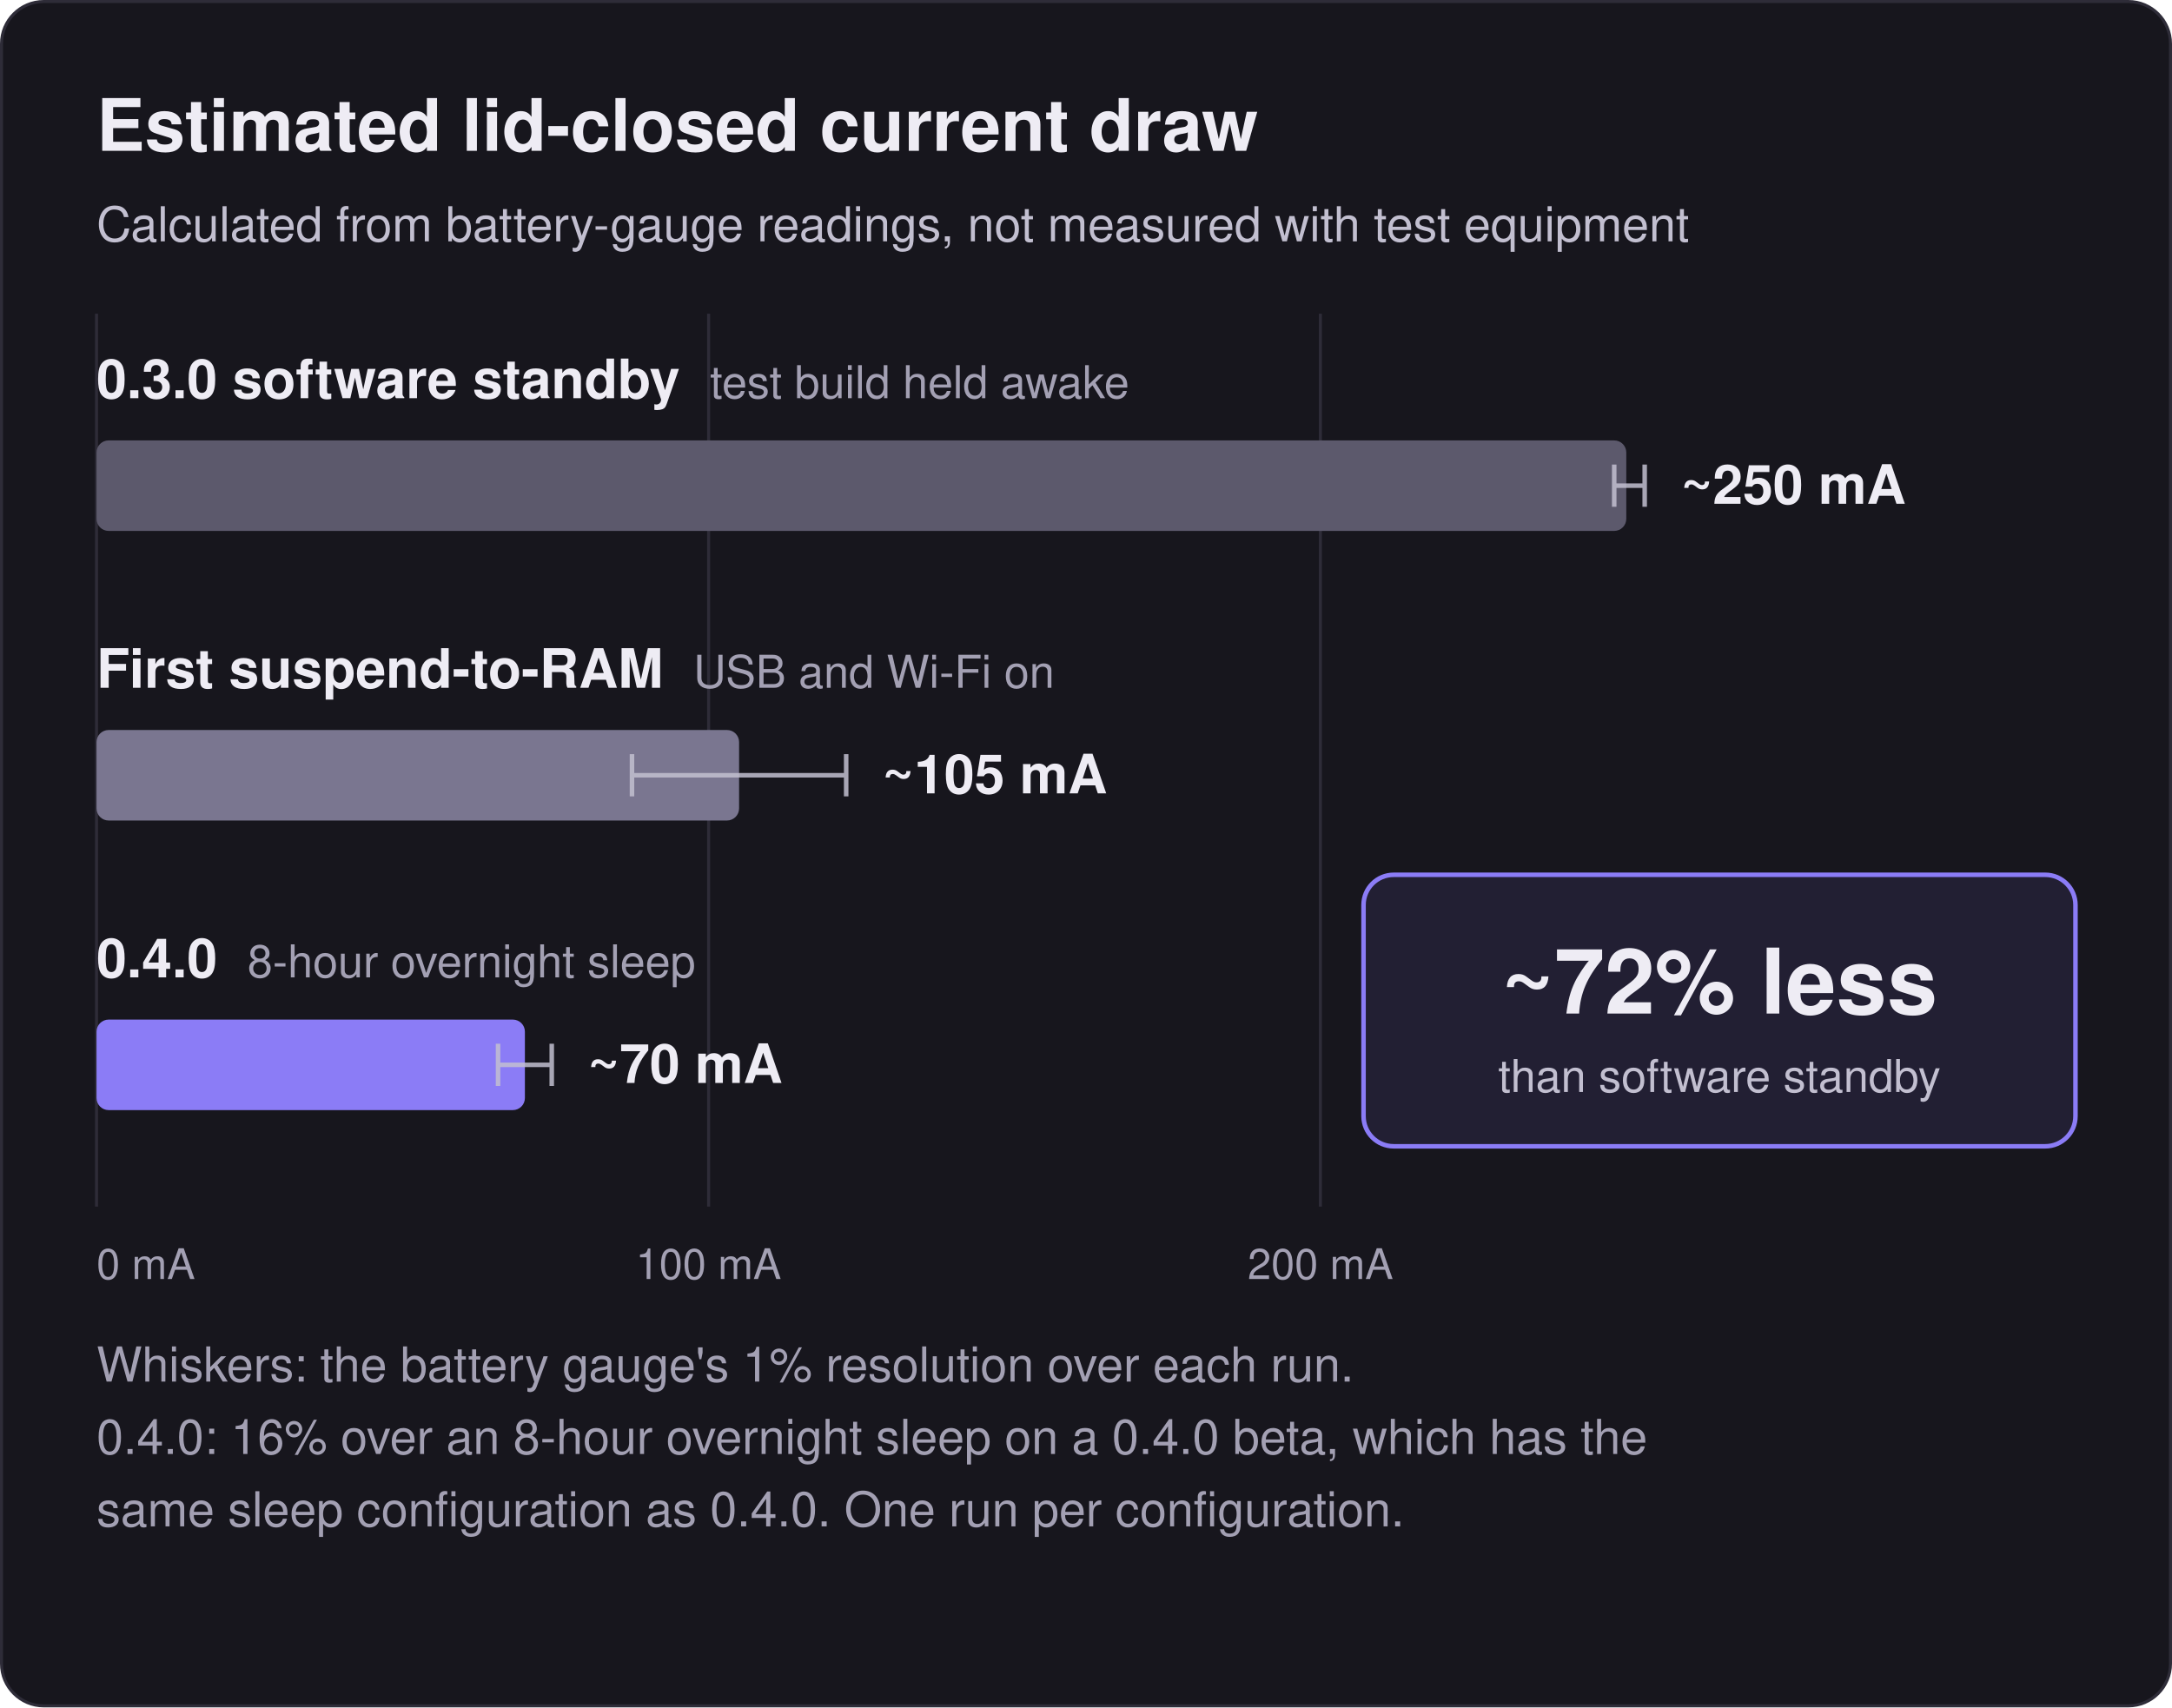
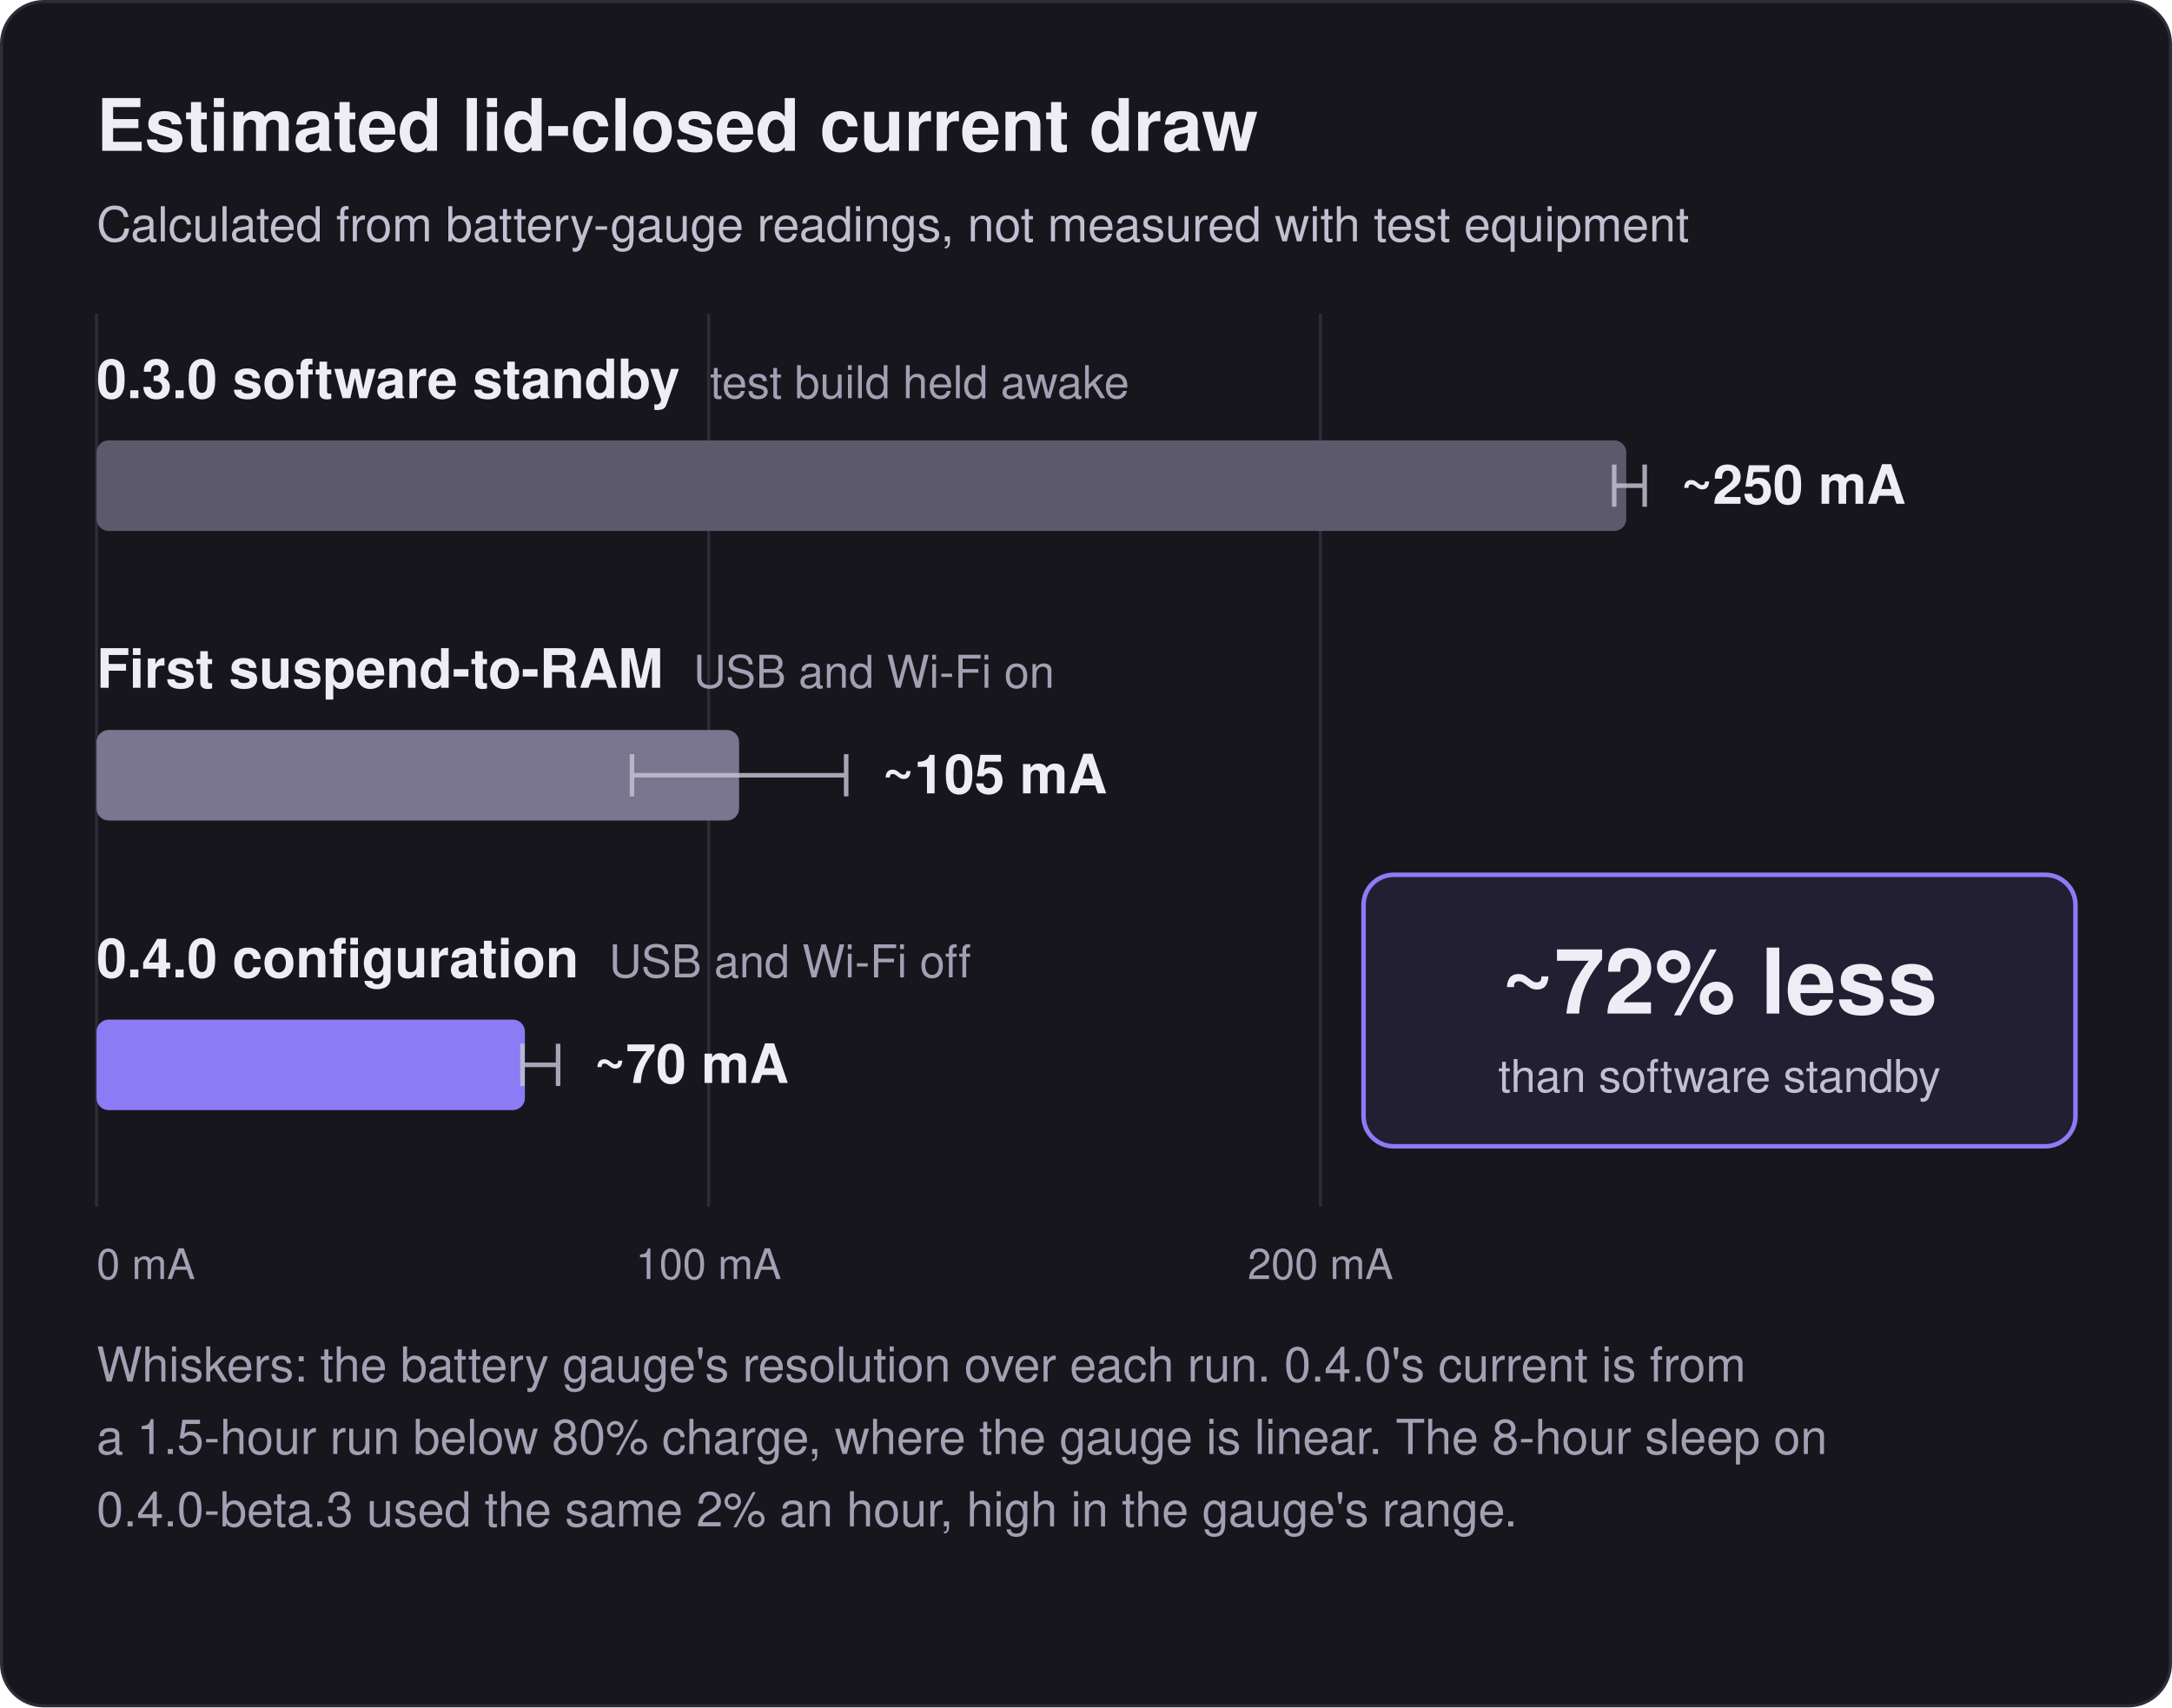
<svg xmlns="http://www.w3.org/2000/svg" width="720" height="566" viewBox="0 0 720 566" role="img" aria-labelledby="t d">
  <rect x="0.5" y="0.5" width="719" height="565" rx="14" fill="#17161D" stroke="#2E2C38" />
  <g font-family="-apple-system, BlinkMacSystemFont, 'Segoe UI', Helvetica, Arial, sans-serif">
    <text x="32" y="50" font-size="24" fill="#EEECF4" font-weight="650" text-anchor="start">Estimated lid-closed current draw</text>
    <text x="32" y="80" font-size="16" fill="#C2BFD0" font-weight="400" text-anchor="start">Calculated from battery-gauge readings, not measured with test equipment</text>
    <line x1="32.0" y1="104" x2="32.0" y2="400" stroke="#2E2C38" stroke-width="1" />
    <text x="32.0" y="424" font-size="14" fill="#A3A0B3" font-weight="400" text-anchor="start">0 mA</text>
    <line x1="234.9" y1="104" x2="234.9" y2="400" stroke="#2E2C38" stroke-width="1" />
    <text x="234.857" y="424" font-size="14" fill="#A3A0B3" font-weight="400" text-anchor="middle">100 mA</text>
    <line x1="437.7" y1="104" x2="437.7" y2="400" stroke="#2E2C38" stroke-width="1" />
    <text x="437.714" y="424" font-size="14" fill="#A3A0B3" font-weight="400" text-anchor="middle">200 mA</text>
    <text x="32" y="132" font-size="18" fill="#EEECF4" font-weight="600">0.3.0 software standby<tspan dx="10" font-size="15" font-weight="400" fill="#A3A0B3">test build held awake</tspan>
    </text>
    <rect x="32" y="146" width="507.1" height="30" rx="4" fill="#5C596C" />
    <path d="M535.1 161H545.2M535.1 154V168M545.2 154V168" stroke="#C2BFD0" stroke-width="1.5" fill="none" opacity="0.85" />
    <text x="557.229" y="167" font-size="18" fill="#EEECF4" font-weight="650" text-anchor="start">~250 mA</text>
    <text x="32" y="228" font-size="18" fill="#EEECF4" font-weight="600">First suspend-to-RAM<tspan dx="10" font-size="15" font-weight="400" fill="#A3A0B3">USB and Wi-Fi on</tspan>
    </text>
    <rect x="32" y="242" width="213.0" height="30" rx="4" fill="#7A7690" />
    <path d="M209.5 257H280.5M209.5 250V264M280.5 250V264" stroke="#C2BFD0" stroke-width="1.5" fill="none" opacity="0.85" />
    <text x="292.5" y="263" font-size="18" fill="#EEECF4" font-weight="650" text-anchor="start">~105 mA</text>
-     <text x="32" y="324" font-size="18" fill="#EEECF4" font-weight="600">0.4.0<tspan dx="10" font-size="15" font-weight="400" fill="#A3A0B3">8-hour overnight sleep</tspan>
+     <text x="32" y="324" font-size="18" fill="#EEECF4" font-weight="600">0.4.0 configuration<tspan dx="10" font-size="15" font-weight="400" fill="#A3A0B3">USB and Wi-Fi off</tspan>
    </text>
    <rect x="32" y="338" width="142.0" height="30" rx="4" fill="#8B7CF6" />
-     <path d="M165.1 353H182.9M165.1 346V360M182.9 346V360" stroke="#C2BFD0" stroke-width="1.5" fill="none" opacity="0.85" />
-     <text x="194.875" y="359" font-size="18" fill="#EEECF4" font-weight="650" text-anchor="start">~70 mA</text>
+     <path d="M173.2 353H185.0M173.2 346V360M185.0 346V360" stroke="#C2BFD0" stroke-width="1.5" fill="none" opacity="0.85" />
+     <text x="196.954" y="359" font-size="18" fill="#EEECF4" font-weight="650" text-anchor="start">~70 mA</text>
    <rect x="452" y="290" width="236" height="90" rx="10" fill="#221F33" stroke="#8B7CF6" stroke-width="1.5" />
    <text x="570" y="336" font-size="30" fill="#EEECF4" font-weight="750" text-anchor="middle">~72% less</text>
    <text x="570" y="362" font-size="15" fill="#C2BFD0" font-weight="400" text-anchor="middle">than software standby</text>
-     <text x="32" y="458" font-size="16" fill="#A3A0B3" font-weight="400" text-anchor="start">Whiskers: the battery gauge's 1% resolution over each run.</text>
-     <text x="32" y="482" font-size="16" fill="#A3A0B3" font-weight="400" text-anchor="start">0.4.0: 16% over an 8-hour overnight sleep on a 0.4.0 beta, which has the</text>
-     <text x="32" y="506" font-size="16" fill="#A3A0B3" font-weight="400" text-anchor="start">same sleep configuration as 0.4.0. One run per configuration.</text>
+     <text x="32" y="458" font-size="16" fill="#A3A0B3" font-weight="400" text-anchor="start">Whiskers: the battery gauge's resolution over each run. 0.4.0's current is from</text>
+     <text x="32" y="482" font-size="16" fill="#A3A0B3" font-weight="400" text-anchor="start">a 1.5-hour run below 80% charge, where the gauge is linear. The 8-hour sleep on</text>
+     <text x="32" y="506" font-size="16" fill="#A3A0B3" font-weight="400" text-anchor="start">0.4.0-beta.3 used the same 2% an hour, high in the gauge's range.</text>
  </g>
</svg>
